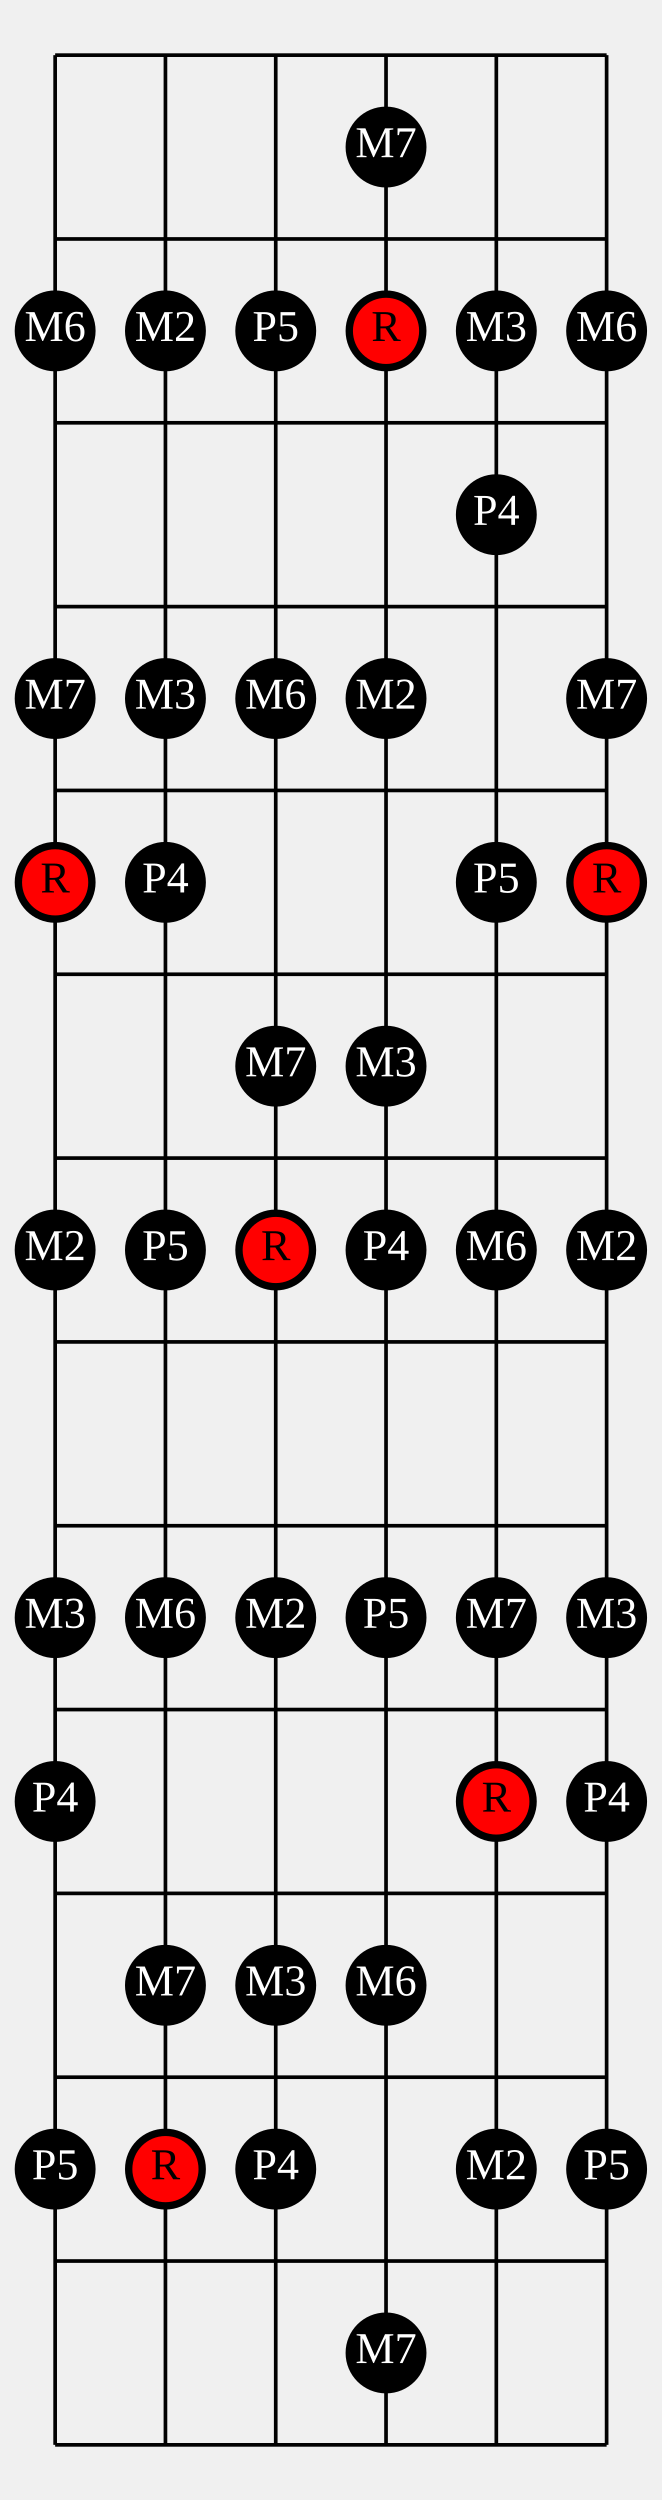
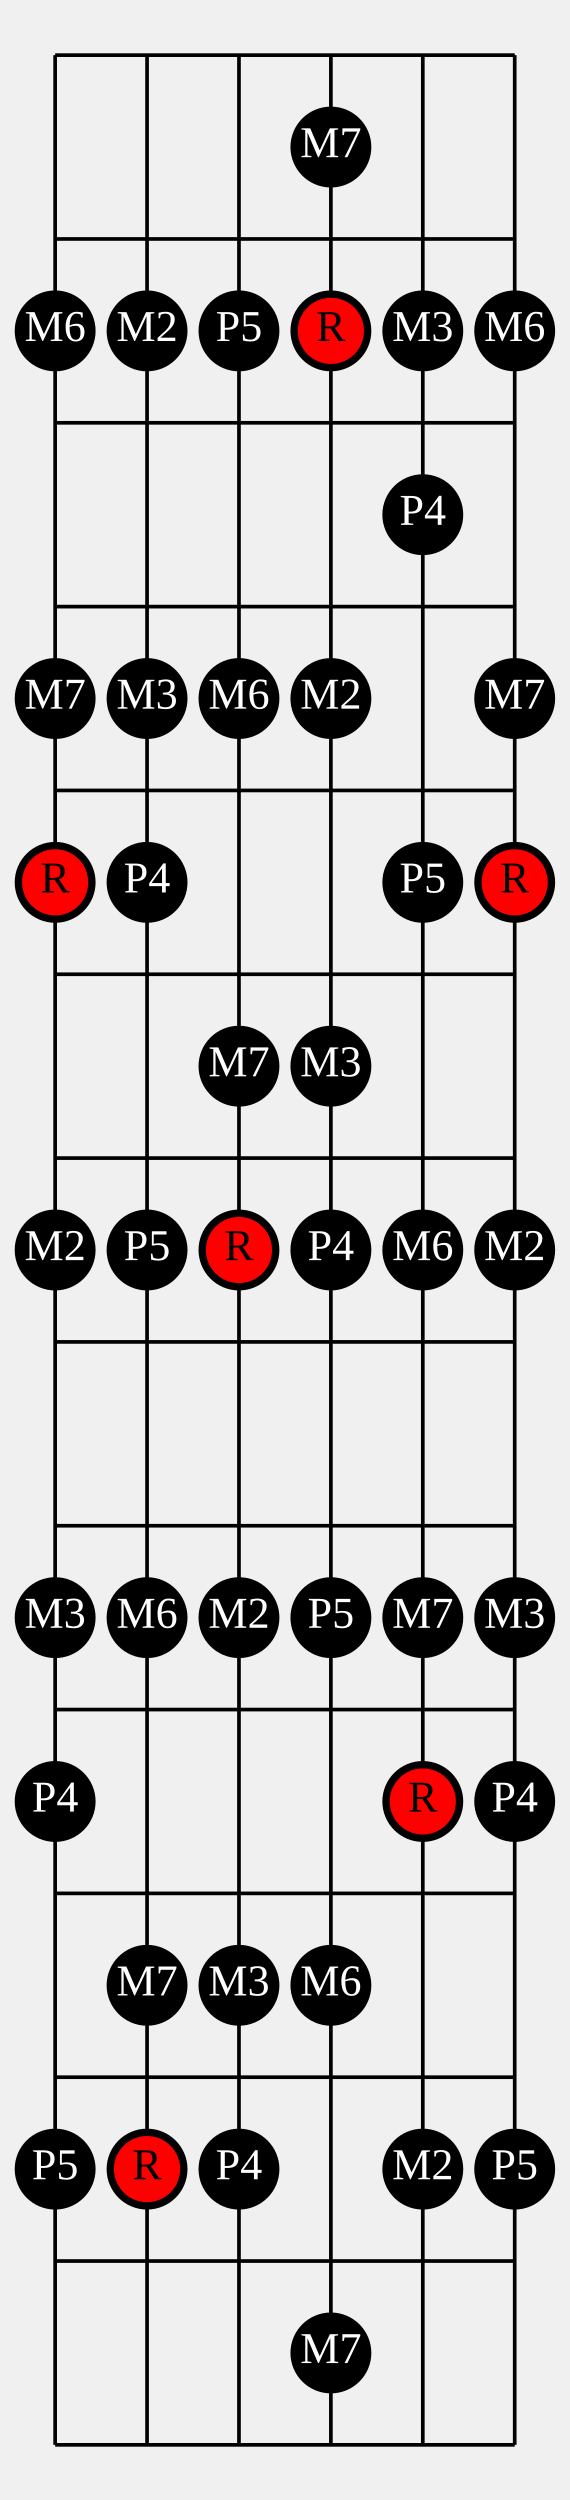
- <svg xmlns="http://www.w3.org/2000/svg" width="180.0" height="680" viewBox="0 0 180.0 680">
+ <svg xmlns="http://www.w3.org/2000/svg" width="155" height="680" viewBox="0 0 155 680">
  <defs>
</defs>
-   <path d="M15.0,15 L15.0,665" stroke="black" />
-   <path d="M45.0,15 L45.0,665" stroke="black" />
-   <path d="M75.0,15 L75.0,665" stroke="black" />
-   <path d="M105.0,15 L105.0,665" stroke="black" />
-   <path d="M135.0,15 L135.0,665" stroke="black" />
-   <path d="M165.0,15 L165.0,665" stroke="black" />
-   <path d="M15.0,15 L165.0,15" stroke="black" />
-   <path d="M15.0,65 L165.0,65" stroke="black" />
-   <path d="M15.0,115 L165.0,115" stroke="black" />
-   <path d="M15.0,165 L165.0,165" stroke="black" />
-   <path d="M15.0,215 L165.0,215" stroke="black" />
-   <path d="M15.0,265 L165.0,265" stroke="black" />
-   <path d="M15.0,315 L165.0,315" stroke="black" />
-   <path d="M15.0,365 L165.0,365" stroke="black" />
-   <path d="M15.0,415 L165.0,415" stroke="black" />
-   <path d="M15.0,465 L165.0,465" stroke="black" />
-   <path d="M15.0,515 L165.0,515" stroke="black" />
-   <path d="M15.0,565 L165.0,565" stroke="black" />
-   <path d="M15.0,615 L165.0,615" stroke="black" />
-   <path d="M15.0,665 L165.0,665" stroke="black" />
-   <circle cx="105.0" cy="40.0" r="10" fill="black" stroke-width="2" stroke="black" />
-   <text x="105.0" y="40.0" font-size="12" fill="white" text-anchor="middle" dominant-baseline="middle">M7</text>
-   <circle cx="15.0" cy="90.0" r="10" fill="black" stroke-width="2" stroke="black" />
-   <text x="15.0" y="90.0" font-size="12" fill="white" text-anchor="middle" dominant-baseline="middle">M6</text>
-   <circle cx="45.0" cy="90.0" r="10" fill="black" stroke-width="2" stroke="black" />
-   <text x="45.0" y="90.0" font-size="12" fill="white" text-anchor="middle" dominant-baseline="middle">M2</text>
-   <circle cx="75.0" cy="90.0" r="10" fill="black" stroke-width="2" stroke="black" />
-   <text x="75.0" y="90.0" font-size="12" fill="white" text-anchor="middle" dominant-baseline="middle">P5</text>
-   <circle cx="105.0" cy="90.0" r="10" fill="red" stroke-width="2" stroke="black" />
-   <text x="105.0" y="90.0" font-size="12" fill="black" text-anchor="middle" dominant-baseline="middle">R</text>
-   <circle cx="135.0" cy="90.0" r="10" fill="black" stroke-width="2" stroke="black" />
-   <text x="135.0" y="90.0" font-size="12" fill="white" text-anchor="middle" dominant-baseline="middle">M3</text>
-   <circle cx="165.0" cy="90.0" r="10" fill="black" stroke-width="2" stroke="black" />
-   <text x="165.0" y="90.0" font-size="12" fill="white" text-anchor="middle" dominant-baseline="middle">M6</text>
-   <circle cx="135.0" cy="140.0" r="10" fill="black" stroke-width="2" stroke="black" />
-   <text x="135.0" y="140.0" font-size="12" fill="white" text-anchor="middle" dominant-baseline="middle">P4</text>
-   <circle cx="15.0" cy="190.0" r="10" fill="black" stroke-width="2" stroke="black" />
-   <text x="15.0" y="190.0" font-size="12" fill="white" text-anchor="middle" dominant-baseline="middle">M7</text>
-   <circle cx="45.0" cy="190.0" r="10" fill="black" stroke-width="2" stroke="black" />
-   <text x="45.0" y="190.0" font-size="12" fill="white" text-anchor="middle" dominant-baseline="middle">M3</text>
-   <circle cx="75.0" cy="190.0" r="10" fill="black" stroke-width="2" stroke="black" />
-   <text x="75.0" y="190.0" font-size="12" fill="white" text-anchor="middle" dominant-baseline="middle">M6</text>
-   <circle cx="105.0" cy="190.0" r="10" fill="black" stroke-width="2" stroke="black" />
-   <text x="105.0" y="190.0" font-size="12" fill="white" text-anchor="middle" dominant-baseline="middle">M2</text>
-   <circle cx="165.0" cy="190.0" r="10" fill="black" stroke-width="2" stroke="black" />
-   <text x="165.0" y="190.0" font-size="12" fill="white" text-anchor="middle" dominant-baseline="middle">M7</text>
-   <circle cx="15.0" cy="240.0" r="10" fill="red" stroke-width="2" stroke="black" />
-   <text x="15.0" y="240.0" font-size="12" fill="black" text-anchor="middle" dominant-baseline="middle">R</text>
-   <circle cx="45.0" cy="240.0" r="10" fill="black" stroke-width="2" stroke="black" />
-   <text x="45.0" y="240.0" font-size="12" fill="white" text-anchor="middle" dominant-baseline="middle">P4</text>
-   <circle cx="135.0" cy="240.0" r="10" fill="black" stroke-width="2" stroke="black" />
-   <text x="135.0" y="240.0" font-size="12" fill="white" text-anchor="middle" dominant-baseline="middle">P5</text>
-   <circle cx="165.0" cy="240.0" r="10" fill="red" stroke-width="2" stroke="black" />
-   <text x="165.0" y="240.0" font-size="12" fill="black" text-anchor="middle" dominant-baseline="middle">R</text>
-   <circle cx="75.0" cy="290.0" r="10" fill="black" stroke-width="2" stroke="black" />
-   <text x="75.0" y="290.0" font-size="12" fill="white" text-anchor="middle" dominant-baseline="middle">M7</text>
-   <circle cx="105.0" cy="290.0" r="10" fill="black" stroke-width="2" stroke="black" />
-   <text x="105.0" y="290.0" font-size="12" fill="white" text-anchor="middle" dominant-baseline="middle">M3</text>
-   <circle cx="15.0" cy="340.0" r="10" fill="black" stroke-width="2" stroke="black" />
-   <text x="15.0" y="340.0" font-size="12" fill="white" text-anchor="middle" dominant-baseline="middle">M2</text>
-   <circle cx="45.0" cy="340.0" r="10" fill="black" stroke-width="2" stroke="black" />
-   <text x="45.0" y="340.0" font-size="12" fill="white" text-anchor="middle" dominant-baseline="middle">P5</text>
-   <circle cx="75.0" cy="340.0" r="10" fill="red" stroke-width="2" stroke="black" />
-   <text x="75.0" y="340.0" font-size="12" fill="black" text-anchor="middle" dominant-baseline="middle">R</text>
-   <circle cx="105.0" cy="340.0" r="10" fill="black" stroke-width="2" stroke="black" />
-   <text x="105.0" y="340.0" font-size="12" fill="white" text-anchor="middle" dominant-baseline="middle">P4</text>
-   <circle cx="135.0" cy="340.0" r="10" fill="black" stroke-width="2" stroke="black" />
-   <text x="135.0" y="340.0" font-size="12" fill="white" text-anchor="middle" dominant-baseline="middle">M6</text>
-   <circle cx="165.0" cy="340.0" r="10" fill="black" stroke-width="2" stroke="black" />
-   <text x="165.0" y="340.0" font-size="12" fill="white" text-anchor="middle" dominant-baseline="middle">M2</text>
-   <circle cx="15.0" cy="440.0" r="10" fill="black" stroke-width="2" stroke="black" />
-   <text x="15.0" y="440.0" font-size="12" fill="white" text-anchor="middle" dominant-baseline="middle">M3</text>
-   <circle cx="45.0" cy="440.0" r="10" fill="black" stroke-width="2" stroke="black" />
-   <text x="45.0" y="440.0" font-size="12" fill="white" text-anchor="middle" dominant-baseline="middle">M6</text>
-   <circle cx="75.0" cy="440.0" r="10" fill="black" stroke-width="2" stroke="black" />
-   <text x="75.0" y="440.0" font-size="12" fill="white" text-anchor="middle" dominant-baseline="middle">M2</text>
-   <circle cx="105.0" cy="440.0" r="10" fill="black" stroke-width="2" stroke="black" />
-   <text x="105.0" y="440.0" font-size="12" fill="white" text-anchor="middle" dominant-baseline="middle">P5</text>
-   <circle cx="135.0" cy="440.0" r="10" fill="black" stroke-width="2" stroke="black" />
-   <text x="135.0" y="440.0" font-size="12" fill="white" text-anchor="middle" dominant-baseline="middle">M7</text>
-   <circle cx="165.0" cy="440.0" r="10" fill="black" stroke-width="2" stroke="black" />
-   <text x="165.0" y="440.0" font-size="12" fill="white" text-anchor="middle" dominant-baseline="middle">M3</text>
-   <circle cx="15.0" cy="490.0" r="10" fill="black" stroke-width="2" stroke="black" />
-   <text x="15.0" y="490.0" font-size="12" fill="white" text-anchor="middle" dominant-baseline="middle">P4</text>
-   <circle cx="135.0" cy="490.0" r="10" fill="red" stroke-width="2" stroke="black" />
-   <text x="135.0" y="490.0" font-size="12" fill="black" text-anchor="middle" dominant-baseline="middle">R</text>
-   <circle cx="165.0" cy="490.0" r="10" fill="black" stroke-width="2" stroke="black" />
-   <text x="165.0" y="490.0" font-size="12" fill="white" text-anchor="middle" dominant-baseline="middle">P4</text>
-   <circle cx="45.0" cy="540.0" r="10" fill="black" stroke-width="2" stroke="black" />
-   <text x="45.0" y="540.0" font-size="12" fill="white" text-anchor="middle" dominant-baseline="middle">M7</text>
-   <circle cx="75.0" cy="540.0" r="10" fill="black" stroke-width="2" stroke="black" />
-   <text x="75.0" y="540.0" font-size="12" fill="white" text-anchor="middle" dominant-baseline="middle">M3</text>
-   <circle cx="105.0" cy="540.0" r="10" fill="black" stroke-width="2" stroke="black" />
-   <text x="105.0" y="540.0" font-size="12" fill="white" text-anchor="middle" dominant-baseline="middle">M6</text>
-   <circle cx="15.0" cy="590.0" r="10" fill="black" stroke-width="2" stroke="black" />
-   <text x="15.0" y="590.0" font-size="12" fill="white" text-anchor="middle" dominant-baseline="middle">P5</text>
-   <circle cx="45.0" cy="590.0" r="10" fill="red" stroke-width="2" stroke="black" />
-   <text x="45.0" y="590.0" font-size="12" fill="black" text-anchor="middle" dominant-baseline="middle">R</text>
-   <circle cx="75.0" cy="590.0" r="10" fill="black" stroke-width="2" stroke="black" />
-   <text x="75.0" y="590.0" font-size="12" fill="white" text-anchor="middle" dominant-baseline="middle">P4</text>
-   <circle cx="135.0" cy="590.0" r="10" fill="black" stroke-width="2" stroke="black" />
-   <text x="135.0" y="590.0" font-size="12" fill="white" text-anchor="middle" dominant-baseline="middle">M2</text>
-   <circle cx="165.0" cy="590.0" r="10" fill="black" stroke-width="2" stroke="black" />
-   <text x="165.0" y="590.0" font-size="12" fill="white" text-anchor="middle" dominant-baseline="middle">P5</text>
-   <circle cx="105.0" cy="640.0" r="10" fill="black" stroke-width="2" stroke="black" />
-   <text x="105.0" y="640.0" font-size="12" fill="white" text-anchor="middle" dominant-baseline="middle">M7</text>
+   <path d="M15,15 L15,665" stroke="black" />
+   <path d="M40,15 L40,665" stroke="black" />
+   <path d="M65,15 L65,665" stroke="black" />
+   <path d="M90,15 L90,665" stroke="black" />
+   <path d="M115,15 L115,665" stroke="black" />
+   <path d="M140,15 L140,665" stroke="black" />
+   <path d="M15,15 L140,15" stroke="black" />
+   <path d="M15,65 L140,65" stroke="black" />
+   <path d="M15,115 L140,115" stroke="black" />
+   <path d="M15,165 L140,165" stroke="black" />
+   <path d="M15,215 L140,215" stroke="black" />
+   <path d="M15,265 L140,265" stroke="black" />
+   <path d="M15,315 L140,315" stroke="black" />
+   <path d="M15,365 L140,365" stroke="black" />
+   <path d="M15,415 L140,415" stroke="black" />
+   <path d="M15,465 L140,465" stroke="black" />
+   <path d="M15,515 L140,515" stroke="black" />
+   <path d="M15,565 L140,565" stroke="black" />
+   <path d="M15,615 L140,615" stroke="black" />
+   <path d="M15,665 L140,665" stroke="black" />
+   <circle cx="90" cy="40.0" r="10" fill="black" stroke-width="2" stroke="black" />
+   <text x="90" y="40.0" font-size="12" fill="white" text-anchor="middle" dominant-baseline="middle">M7</text>
+   <circle cx="15" cy="90.0" r="10" fill="black" stroke-width="2" stroke="black" />
+   <text x="15" y="90.0" font-size="12" fill="white" text-anchor="middle" dominant-baseline="middle">M6</text>
+   <circle cx="40" cy="90.0" r="10" fill="black" stroke-width="2" stroke="black" />
+   <text x="40" y="90.0" font-size="12" fill="white" text-anchor="middle" dominant-baseline="middle">M2</text>
+   <circle cx="65" cy="90.0" r="10" fill="black" stroke-width="2" stroke="black" />
+   <text x="65" y="90.0" font-size="12" fill="white" text-anchor="middle" dominant-baseline="middle">P5</text>
+   <circle cx="90" cy="90.0" r="10" fill="red" stroke-width="2" stroke="black" />
+   <text x="90" y="90.0" font-size="12" fill="black" text-anchor="middle" dominant-baseline="middle">R</text>
+   <circle cx="115" cy="90.0" r="10" fill="black" stroke-width="2" stroke="black" />
+   <text x="115" y="90.0" font-size="12" fill="white" text-anchor="middle" dominant-baseline="middle">M3</text>
+   <circle cx="140" cy="90.0" r="10" fill="black" stroke-width="2" stroke="black" />
+   <text x="140" y="90.0" font-size="12" fill="white" text-anchor="middle" dominant-baseline="middle">M6</text>
+   <circle cx="115" cy="140.0" r="10" fill="black" stroke-width="2" stroke="black" />
+   <text x="115" y="140.0" font-size="12" fill="white" text-anchor="middle" dominant-baseline="middle">P4</text>
+   <circle cx="15" cy="190.0" r="10" fill="black" stroke-width="2" stroke="black" />
+   <text x="15" y="190.0" font-size="12" fill="white" text-anchor="middle" dominant-baseline="middle">M7</text>
+   <circle cx="40" cy="190.0" r="10" fill="black" stroke-width="2" stroke="black" />
+   <text x="40" y="190.0" font-size="12" fill="white" text-anchor="middle" dominant-baseline="middle">M3</text>
+   <circle cx="65" cy="190.0" r="10" fill="black" stroke-width="2" stroke="black" />
+   <text x="65" y="190.0" font-size="12" fill="white" text-anchor="middle" dominant-baseline="middle">M6</text>
+   <circle cx="90" cy="190.0" r="10" fill="black" stroke-width="2" stroke="black" />
+   <text x="90" y="190.0" font-size="12" fill="white" text-anchor="middle" dominant-baseline="middle">M2</text>
+   <circle cx="140" cy="190.0" r="10" fill="black" stroke-width="2" stroke="black" />
+   <text x="140" y="190.0" font-size="12" fill="white" text-anchor="middle" dominant-baseline="middle">M7</text>
+   <circle cx="15" cy="240.0" r="10" fill="red" stroke-width="2" stroke="black" />
+   <text x="15" y="240.0" font-size="12" fill="black" text-anchor="middle" dominant-baseline="middle">R</text>
+   <circle cx="40" cy="240.0" r="10" fill="black" stroke-width="2" stroke="black" />
+   <text x="40" y="240.0" font-size="12" fill="white" text-anchor="middle" dominant-baseline="middle">P4</text>
+   <circle cx="115" cy="240.0" r="10" fill="black" stroke-width="2" stroke="black" />
+   <text x="115" y="240.0" font-size="12" fill="white" text-anchor="middle" dominant-baseline="middle">P5</text>
+   <circle cx="140" cy="240.0" r="10" fill="red" stroke-width="2" stroke="black" />
+   <text x="140" y="240.0" font-size="12" fill="black" text-anchor="middle" dominant-baseline="middle">R</text>
+   <circle cx="65" cy="290.0" r="10" fill="black" stroke-width="2" stroke="black" />
+   <text x="65" y="290.0" font-size="12" fill="white" text-anchor="middle" dominant-baseline="middle">M7</text>
+   <circle cx="90" cy="290.0" r="10" fill="black" stroke-width="2" stroke="black" />
+   <text x="90" y="290.0" font-size="12" fill="white" text-anchor="middle" dominant-baseline="middle">M3</text>
+   <circle cx="15" cy="340.0" r="10" fill="black" stroke-width="2" stroke="black" />
+   <text x="15" y="340.0" font-size="12" fill="white" text-anchor="middle" dominant-baseline="middle">M2</text>
+   <circle cx="40" cy="340.0" r="10" fill="black" stroke-width="2" stroke="black" />
+   <text x="40" y="340.0" font-size="12" fill="white" text-anchor="middle" dominant-baseline="middle">P5</text>
+   <circle cx="65" cy="340.0" r="10" fill="red" stroke-width="2" stroke="black" />
+   <text x="65" y="340.0" font-size="12" fill="black" text-anchor="middle" dominant-baseline="middle">R</text>
+   <circle cx="90" cy="340.0" r="10" fill="black" stroke-width="2" stroke="black" />
+   <text x="90" y="340.0" font-size="12" fill="white" text-anchor="middle" dominant-baseline="middle">P4</text>
+   <circle cx="115" cy="340.0" r="10" fill="black" stroke-width="2" stroke="black" />
+   <text x="115" y="340.0" font-size="12" fill="white" text-anchor="middle" dominant-baseline="middle">M6</text>
+   <circle cx="140" cy="340.0" r="10" fill="black" stroke-width="2" stroke="black" />
+   <text x="140" y="340.0" font-size="12" fill="white" text-anchor="middle" dominant-baseline="middle">M2</text>
+   <circle cx="15" cy="440.0" r="10" fill="black" stroke-width="2" stroke="black" />
+   <text x="15" y="440.0" font-size="12" fill="white" text-anchor="middle" dominant-baseline="middle">M3</text>
+   <circle cx="40" cy="440.0" r="10" fill="black" stroke-width="2" stroke="black" />
+   <text x="40" y="440.0" font-size="12" fill="white" text-anchor="middle" dominant-baseline="middle">M6</text>
+   <circle cx="65" cy="440.0" r="10" fill="black" stroke-width="2" stroke="black" />
+   <text x="65" y="440.0" font-size="12" fill="white" text-anchor="middle" dominant-baseline="middle">M2</text>
+   <circle cx="90" cy="440.0" r="10" fill="black" stroke-width="2" stroke="black" />
+   <text x="90" y="440.0" font-size="12" fill="white" text-anchor="middle" dominant-baseline="middle">P5</text>
+   <circle cx="115" cy="440.0" r="10" fill="black" stroke-width="2" stroke="black" />
+   <text x="115" y="440.0" font-size="12" fill="white" text-anchor="middle" dominant-baseline="middle">M7</text>
+   <circle cx="140" cy="440.0" r="10" fill="black" stroke-width="2" stroke="black" />
+   <text x="140" y="440.0" font-size="12" fill="white" text-anchor="middle" dominant-baseline="middle">M3</text>
+   <circle cx="15" cy="490.0" r="10" fill="black" stroke-width="2" stroke="black" />
+   <text x="15" y="490.0" font-size="12" fill="white" text-anchor="middle" dominant-baseline="middle">P4</text>
+   <circle cx="115" cy="490.0" r="10" fill="red" stroke-width="2" stroke="black" />
+   <text x="115" y="490.0" font-size="12" fill="black" text-anchor="middle" dominant-baseline="middle">R</text>
+   <circle cx="140" cy="490.0" r="10" fill="black" stroke-width="2" stroke="black" />
+   <text x="140" y="490.0" font-size="12" fill="white" text-anchor="middle" dominant-baseline="middle">P4</text>
+   <circle cx="40" cy="540.0" r="10" fill="black" stroke-width="2" stroke="black" />
+   <text x="40" y="540.0" font-size="12" fill="white" text-anchor="middle" dominant-baseline="middle">M7</text>
+   <circle cx="65" cy="540.0" r="10" fill="black" stroke-width="2" stroke="black" />
+   <text x="65" y="540.0" font-size="12" fill="white" text-anchor="middle" dominant-baseline="middle">M3</text>
+   <circle cx="90" cy="540.0" r="10" fill="black" stroke-width="2" stroke="black" />
+   <text x="90" y="540.0" font-size="12" fill="white" text-anchor="middle" dominant-baseline="middle">M6</text>
+   <circle cx="15" cy="590.0" r="10" fill="black" stroke-width="2" stroke="black" />
+   <text x="15" y="590.0" font-size="12" fill="white" text-anchor="middle" dominant-baseline="middle">P5</text>
+   <circle cx="40" cy="590.0" r="10" fill="red" stroke-width="2" stroke="black" />
+   <text x="40" y="590.0" font-size="12" fill="black" text-anchor="middle" dominant-baseline="middle">R</text>
+   <circle cx="65" cy="590.0" r="10" fill="black" stroke-width="2" stroke="black" />
+   <text x="65" y="590.0" font-size="12" fill="white" text-anchor="middle" dominant-baseline="middle">P4</text>
+   <circle cx="115" cy="590.0" r="10" fill="black" stroke-width="2" stroke="black" />
+   <text x="115" y="590.0" font-size="12" fill="white" text-anchor="middle" dominant-baseline="middle">M2</text>
+   <circle cx="140" cy="590.0" r="10" fill="black" stroke-width="2" stroke="black" />
+   <text x="140" y="590.0" font-size="12" fill="white" text-anchor="middle" dominant-baseline="middle">P5</text>
+   <circle cx="90" cy="640.0" r="10" fill="black" stroke-width="2" stroke="black" />
+   <text x="90" y="640.0" font-size="12" fill="white" text-anchor="middle" dominant-baseline="middle">M7</text>
</svg>
